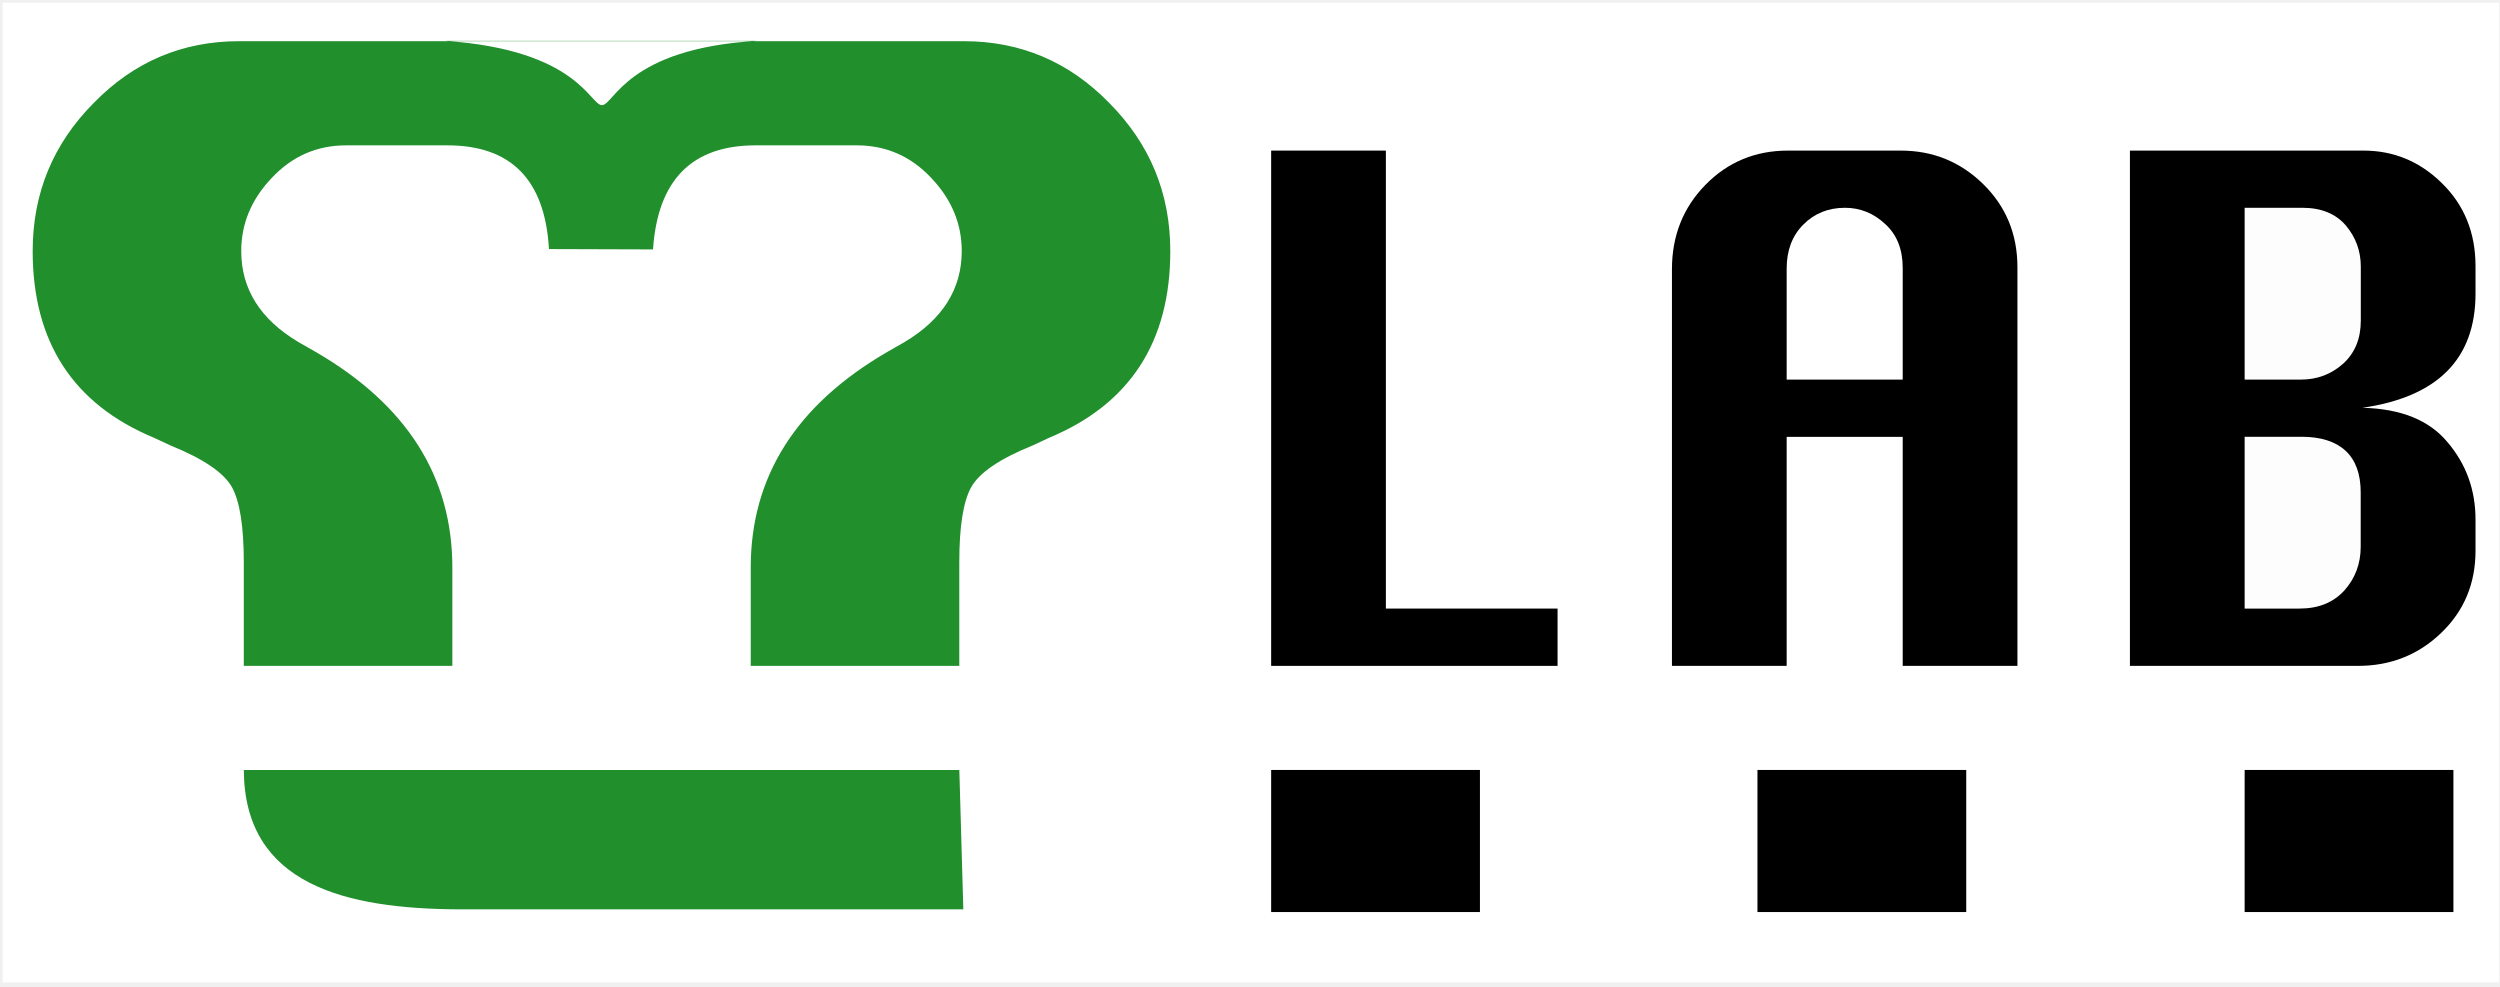
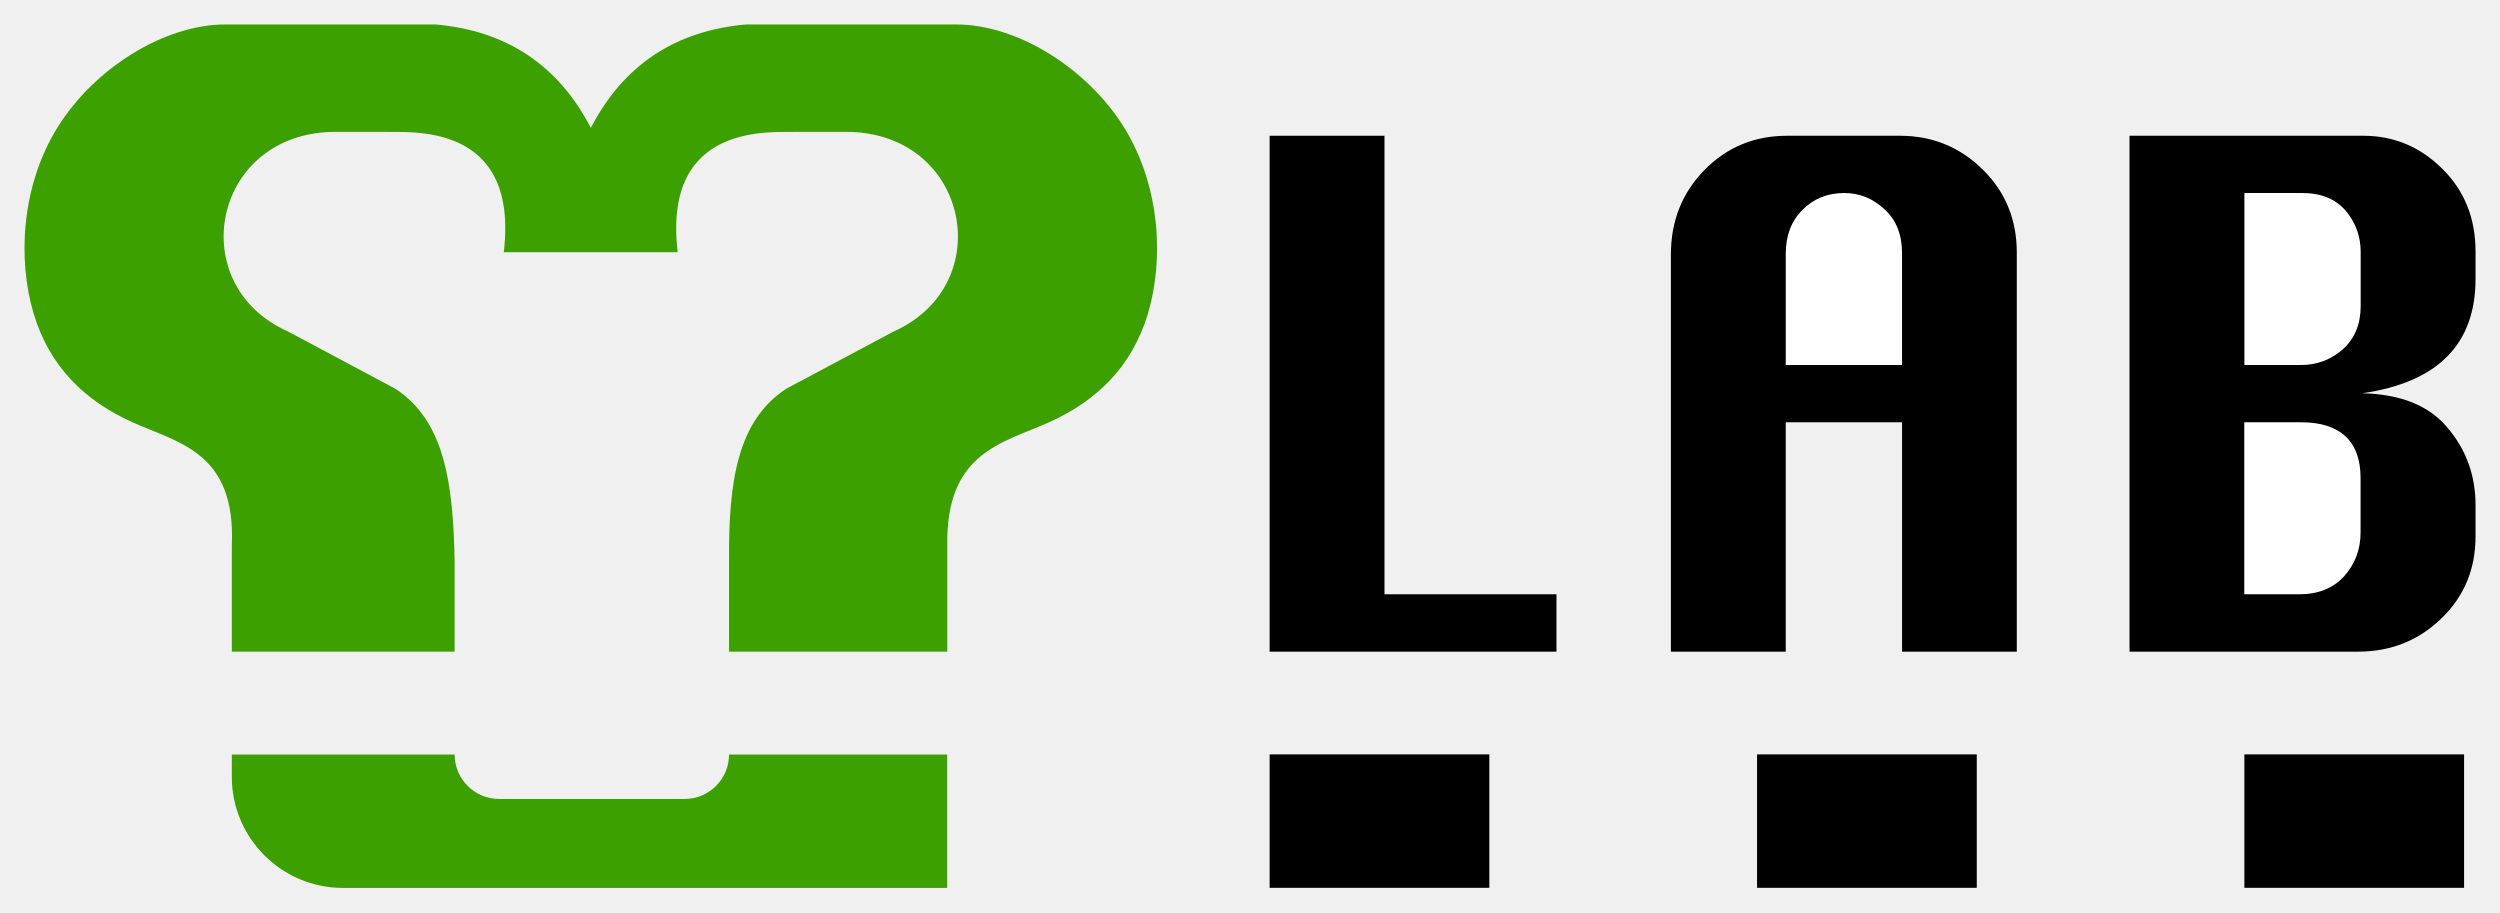
- <svg xmlns="http://www.w3.org/2000/svg" width="22.512mm" height="8.881mm" viewBox="0 0 22.512 8.881" version="1.1" id="svg13215" xml:space="preserve">
-   <defs id="defs13219" />
-   <g id="layer5">
-     <rect style="fill:#ffffff;fill-opacity:1;stroke:none;stroke-width:0.05;stroke-linejoin:round;stroke-dasharray:none" id="rect17869" width="22.48" height="8.822" x="0.024" y="0.024" />
-   </g>
-   <g id="layer4" style="display:inline">
-     <g id="Sketch002" transform="matrix(1,0,0,-1,10.92854,8.660613)">
-       <g id="g17692" transform="matrix(1,0,0,0.6824071,0,0.4477997)">
-         <path id="Sketch002_w0003" d="M 0.518,1.875 H 2.398 V 0 H 0.518 v 1.875" stroke="#000000" stroke-width="0.35 px" style="fill:#000000;fill-opacity:1;fill-rule:evenodd;stroke:none;stroke-width:0.05;stroke-miterlimit:4;stroke-dasharray:none" />
-         <path id="Sketch002_w0004" d="m 4.897,1.875 h 1.88 V 0 h -1.88 v 1.875" stroke="#000000" stroke-width="0.35 px" style="fill:#000000;fill-opacity:1;fill-rule:evenodd;stroke:none;stroke-width:0.05;stroke-miterlimit:4;stroke-dasharray:none" />
-         <path id="Sketch002_w0005" d="m 9.284,1.875 h 1.88 V 0 h -1.88 v 1.875" stroke="#000000" stroke-width="0.35 px" style="fill:#000000;fill-opacity:1;fill-rule:evenodd;stroke:none;stroke-width:0.05;stroke-miterlimit:4;stroke-dasharray:none" />
-       </g>
-       <g id="g17687" transform="translate(0,-0.1354575)">
-         <path id="Sketch002_w0006" d="M 0.518,7.44 H 1.551 V 3.316 H 3.097 V 2.8 H 0.518 v 4.64" stroke="#000000" stroke-width="0.35 px" style="fill:#000000;fill-opacity:1;fill-rule:evenodd;stroke:none;stroke-width:0.05;stroke-miterlimit:4;stroke-dasharray:none" />
-         <path id="Sketch002_w0007" d="M 7.238,2.8 H 6.205 V 4.862 H 5.16 V 2.8 H 4.127 v 3.571 q 0,0.453 0.302,0.761 0.302,0.308 0.743,0.308 h 1.015 q 0.435,0 0.743,-0.302 Q 7.238,6.836 7.238,6.389 V 2.8" stroke="#000000" stroke-width="0.35 px" style="fill:#000000;fill-opacity:1;fill-rule:evenodd;stroke:none;stroke-width:0.05;stroke-miterlimit:4;stroke-dasharray:none" />
-         <path id="Sketch002_w0008" d="m 6.205,5.378 v 1.005 q 0,0.252 -0.157,0.395 -0.157,0.147 -0.363,0.147 -0.226,0 -0.377,-0.153 Q 5.16,6.622 5.16,6.377 V 5.378 H 6.205" stroke="#000000" stroke-width="0.35 px" style="fill:#ffffff;fill-opacity:1;fill-rule:evenodd;stroke:none;stroke-width:0.05;stroke-miterlimit:4;stroke-dasharray:none" />
-         <g id="g16934" style="fill:#000000;fill-opacity:1;stroke:none">
-           <path id="Sketch002_w0009" d="m 8.251,2.8 v 4.64 h 2.103 q 0.409,0 0.707,-0.294 0.302,-0.296 0.302,-0.747 V 6.153 q 0,-0.882 -1.019,-1.029 0.52,-0.012 0.767,-0.31 0.252,-0.296 0.252,-0.697 V 3.837 q 0,-0.443 -0.308,-0.739 Q 10.746,2.8 10.305,2.8 H 8.251" stroke="#000000" stroke-width="0.35 px" style="fill:#000000;fill-opacity:1;fill-rule:evenodd;stroke:none;stroke-width:0.05;stroke-miterlimit:4;stroke-dasharray:none" />
-           <path id="Sketch002_w0010" d="m 9.284,3.316 h 0.495 q 0.254,0 0.403,0.163 0.147,0.165 0.147,0.393 v 0.491 q 0,0.246 -0.135,0.373 -0.137,0.127 -0.397,0.127 H 9.284 V 3.316" stroke="#000000" stroke-width="0.35 px" style="fill:#fdfdfd;fill-opacity:1;fill-rule:evenodd;stroke:none;stroke-width:0.05;stroke-miterlimit:4;stroke-dasharray:none" />
-           <path id="Sketch002_w0011" d="m 9.284,5.378 h 0.508 q 0.218,0 0.379,0.143 0.159,0.145 0.159,0.387 v 0.487 q 0,0.211 -0.135,0.371 -0.137,0.159 -0.391,0.159 H 9.284 V 5.378" stroke="#000000" stroke-width="0.35 px" style="fill:#fdfdfd;fill-opacity:1;fill-rule:evenodd;stroke:none;stroke-width:0.05;stroke-miterlimit:4;stroke-dasharray:none" />
-         </g>
-       </g>
-       <path id="Sketch_w0001" d="m -8.733,1.727 h 6.443 l 0.036,-1.255 H -6.781 c -1.035,0.003 -1.947,0.22 -1.952,1.255" stroke="#191919" stroke-width="0.35 px" style="font-variation-settings:normal;display:inline;fill:#208f2c;fill-opacity:1;fill-rule:evenodd;stroke:none;stroke-width:0.01;stroke-linecap:butt;stroke-linejoin:miter;stroke-miterlimit:4;stroke-dasharray:none;stroke-dashoffset:0;stroke-opacity:1;stop-color:#000000" />
-       <g id="g16125" style="font-variation-settings:normal;fill:#208f2c;fill-opacity:1;stroke-width:0.01;stroke-linecap:butt;stroke-linejoin:miter;stroke-miterlimit:4;stroke-dasharray:none;stroke-dashoffset:0;stroke-opacity:1;stop-color:#000000" transform="matrix(1,0,0,-1,-10.73625,8.394735)">
-         <path id="Sketch_w0002" style="font-variation-settings:normal;fill:#208f2c;fill-opacity:1;fill-rule:evenodd;stroke-width:0.01;stroke-linecap:butt;stroke-linejoin:miter;stroke-miterlimit:4;stroke-dasharray:none;stroke-dashoffset:0;stroke-opacity:1;stop-color:#000000;stop-opacity:1" d="M 3.813,0.102 C 5.015,0.183 5.12,0.684 5.229,0.681 5.338,0.678 5.452,0.17 6.628,0.102 m 0.002,0.003 h 1.856 q 0.769,0 1.311,0.557 0.549,0.553 0.549,1.333 0,1.227 -1.091,1.681 L 9.105,3.746 Q 8.662,3.925 8.552,4.123 8.446,4.317 8.446,4.796 V 5.73 H 6.568 V 4.844 q 0,-1.227 1.23,-1.941 l 0.154,-0.088 q 0.516,-0.308 0.516,-0.82 0,-0.37 -0.275,-0.659 -0.275,-0.293 -0.67,-0.293 h -0.912 q -0.86,0 -0.923,0.937 L 4.751,1.977 Q 4.698,1.043 3.837,1.043 h -0.912 q -0.395,0 -0.67,0.293 -0.275,0.289 -0.275,0.659 0,0.513 0.516,0.82 l 0.154,0.088 Q 3.881,3.617 3.881,4.844 V 5.73 H 2.003 V 4.796 q 0,-0.48 -0.106,-0.674 Q 1.787,3.925 1.344,3.746 L 1.194,3.676 Q 0.102,3.222 0.102,1.995 q 0,-0.78 0.549,-1.333 0.542,-0.557 1.311,-0.557 h 1.856" />
-       </g>
-     </g>
-   </g>
+ <svg xmlns="http://www.w3.org/2000/svg" width="22.485mm" height="8.207mm" viewBox="0 0 22.485 8.207" version="1.1" id="svg36">
+   <defs id="defs40" />
+   <path id="Sketch_w0000" d="m 11.419,1.221 h 1.033 v 4.124 h 1.547 V 5.861 H 11.419 V 1.221" stroke="#000000" stroke-width="0.35 px" style="fill:#000000;fill-opacity:1;fill-rule:evenodd;stroke-width:0.1;stroke-miterlimit:4;stroke-dasharray:none;stroke:none" />
+   <path id="Sketch_w0001" d="M 18.14,5.861 H 17.107 V 3.798 H 16.061 V 5.861 H 15.028 V 2.29 q 0,-0.453 0.302,-0.761 0.302,-0.308 0.743,-0.308 h 1.015 q 0.435,0 0.743,0.302 0.308,0.302 0.308,0.749 V 5.861" stroke="#000000" stroke-width="0.35 px" style="fill:#000000;fill-opacity:1;fill-rule:evenodd;stroke-width:0.1;stroke-miterlimit:4;stroke-dasharray:none;stroke:none" />
+   <path id="Sketch_w0002" d="M 17.107,3.283 V 2.278 q 0,-0.252 -0.157,-0.395 -0.157,-0.147 -0.363,-0.147 -0.226,0 -0.377,0.153 -0.149,0.149 -0.149,0.395 v 0.999 h 1.045" stroke="#000000" stroke-width="0.35 px" style="fill:#ffffff;fill-opacity:1;fill-rule:evenodd;stroke-width:0.1;stroke-miterlimit:4;stroke-dasharray:none;stroke:none" />
+   <path id="Sketch_w0003" d="M 19.153,5.861 V 1.221 h 2.103 q 0.409,0 0.707,0.294 0.302,0.296 0.302,0.747 v 0.246 q 0,0.882 -1.019,1.029 0.52,0.012 0.767,0.31 0.252,0.296 0.252,0.697 v 0.28 q 0,0.443 -0.308,0.739 -0.308,0.298 -0.749,0.298 h -2.054" stroke="#000000" stroke-width="0.35 px" style="fill:#000000;fill-opacity:1;fill-rule:evenodd;stroke-width:0.1;stroke-miterlimit:4;stroke-dasharray:none;stroke:none" />
+   <path id="Sketch_w0004" d="m 20.186,5.345 h 0.495 q 0.254,0 0.403,-0.163 0.147,-0.165 0.147,-0.393 V 4.298 q 0,-0.246 -0.135,-0.373 -0.137,-0.127 -0.397,-0.127 h -0.514 v 1.547" stroke="#000000" stroke-width="0.35 px" style="fill:#ffffff;fill-opacity:1;fill-rule:evenodd;stroke-width:0.1;stroke-miterlimit:4;stroke-dasharray:none;stroke:none" />
+   <path id="Sketch_w0005" d="m 20.186,3.283 h 0.508 q 0.218,0 0.379,-0.143 0.159,-0.145 0.159,-0.387 V 2.266 q 0,-0.211 -0.135,-0.371 -0.137,-0.159 -0.391,-0.159 h -0.52 v 1.547" stroke="#000000" stroke-width="0.35 px" style="fill:#ffffff;fill-opacity:1;fill-rule:evenodd;stroke-width:0.1;stroke-miterlimit:4;stroke-dasharray:none;stroke:none" />
+   <path id="Sketch_w0006" d="m 5.313,2.268 h -0.782 C 4.672,1.083 3.668,1.195 3.461,1.186 H 3.031 C 1.914,1.175 1.638,2.557 2.589,2.981 L 3.555,3.496 C 3.995,3.784 4.075,4.33 4.089,5.044 V 5.861 H 2.085 V 4.91 C 2.123,4.062 1.604,3.985 1.185,3.795 0.766,3.605 0.447,3.302 0.302,2.819 0.158,2.336 0.189,1.673 0.519,1.143 0.849,0.614 1.478,0.218 2.032,0.22 h 1.886 q 0.957,0.084 1.396,0.93 0.439,-0.846 1.396,-0.93 h 1.886 C 9.149,0.218 9.778,0.614 10.108,1.143 10.438,1.673 10.469,2.336 10.325,2.819 10.18,3.302 9.861,3.605 9.442,3.795 9.023,3.985 8.504,4.062 8.52,4.91 V 5.861 H 6.557 V 5.044 C 6.552,4.33 6.632,3.784 7.072,3.496 L 8.038,2.981 C 8.989,2.557 8.713,1.175 7.596,1.186 h -0.43 c -0.207,0.009 -1.211,-0.103 -1.071,1.082 h -0.782" stroke="#000000" stroke-width="0.35 px" style="fill:#3ca000;fill-opacity:1;fill-rule:evenodd;stroke-width:0.1;stroke-miterlimit:4;stroke-dasharray:none;stroke:none" />
+   <path id="Sketch_w0007" d="m 2.085,6.986 v -0.2 H 4.089 a 0.4,0.4 0 0 0 0.4,0.4 l 1.669,4e-6 A 0.4,0.4 0 0 0 6.557,6.786 l 1.962,4e-6 v 1.2 H 3.085 A 1,1 0 0 1 2.085,6.986" stroke="#000000" stroke-width="0.35 px" style="fill:#3ca000;fill-opacity:1;fill-rule:evenodd;stroke-width:0.1;stroke-miterlimit:4;stroke-dasharray:none;stroke:none" />
+   <path id="Sketch_w0008" d="m 11.419,6.785 h 1.976 v 1.2 H 11.419 v -1.2" stroke="#000000" stroke-width="0.35 px" style="fill:#000000;fill-opacity:1;fill-rule:evenodd;stroke-width:0.1;stroke-miterlimit:4;stroke-dasharray:none;stroke:none" />
+   <path id="Sketch_w0009" d="m 15.803,6.785 h 1.976 v 1.2 h -1.976 v -1.2" stroke="#000000" stroke-width="0.35 px" style="fill:#000000;fill-opacity:1;fill-rule:evenodd;stroke-width:0.1;stroke-miterlimit:4;stroke-dasharray:none;stroke:none" />
+   <path id="Sketch_w0010" d="m 20.186,6.785 h 1.976 v 1.2 h -1.976 v -1.2" stroke="#000000" stroke-width="0.35 px" style="fill:#000000;fill-opacity:1;fill-rule:evenodd;stroke-width:0.1;stroke-miterlimit:4;stroke-dasharray:none;stroke:none" />
</svg>
